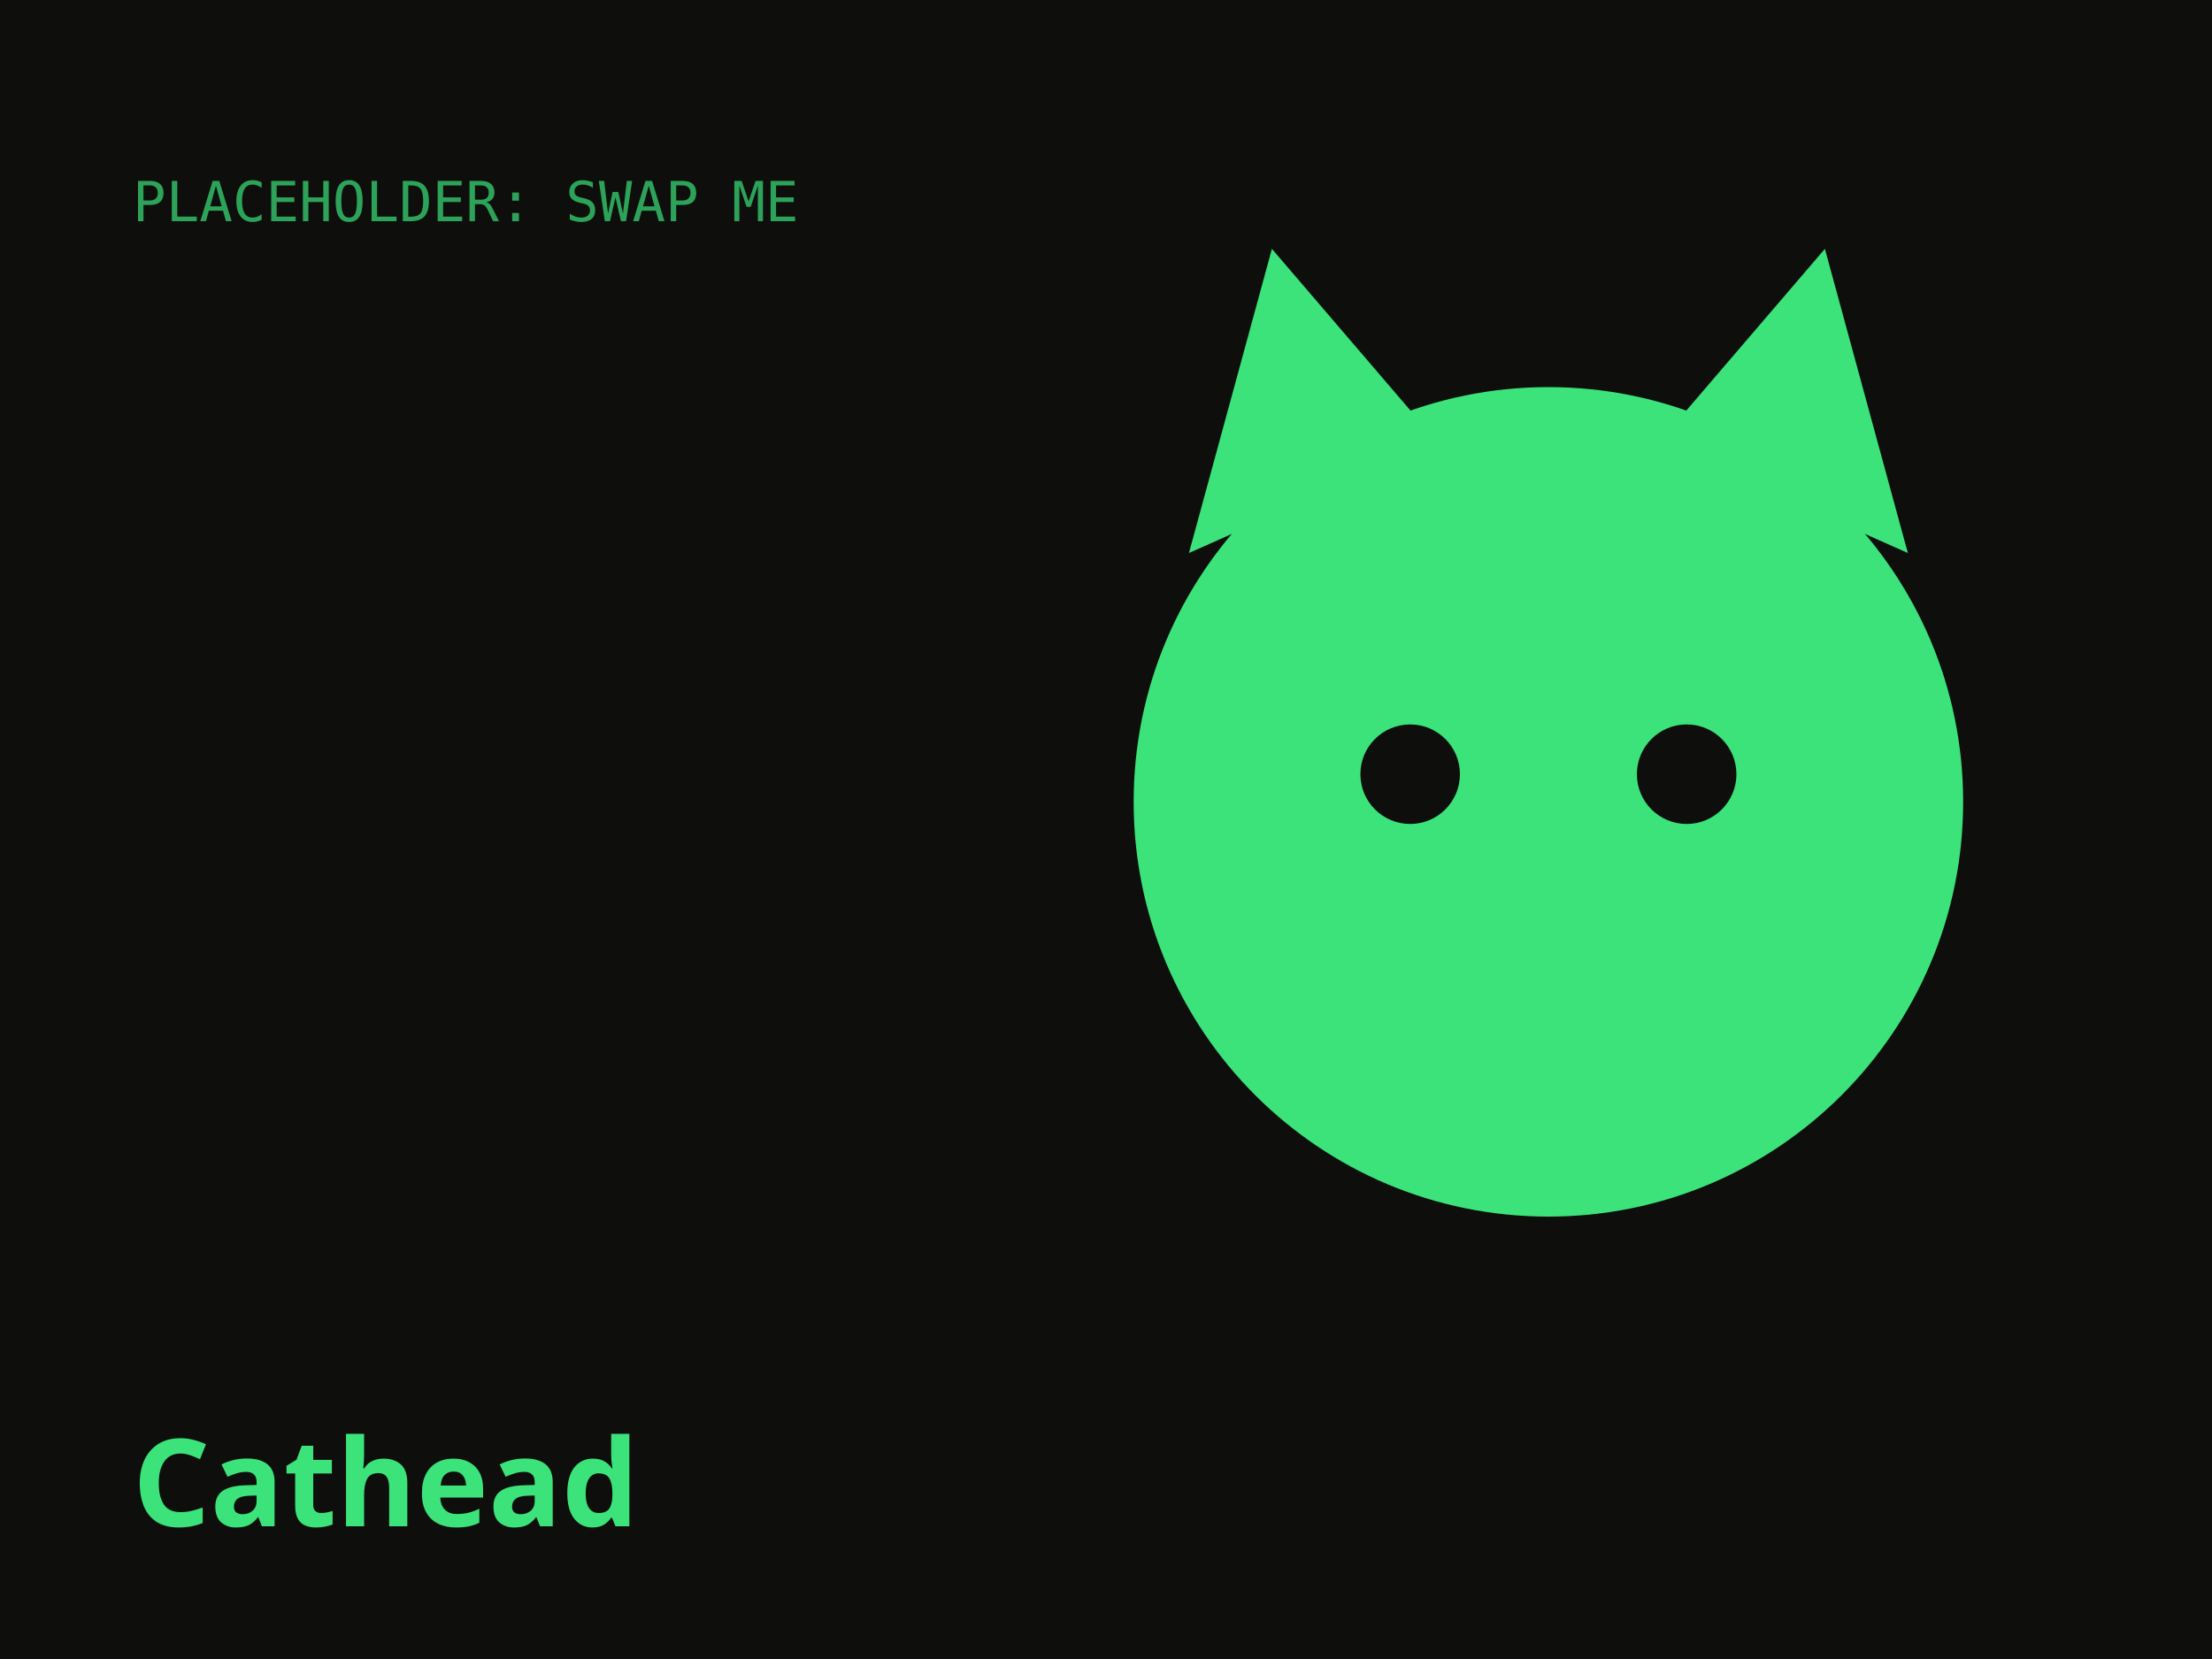
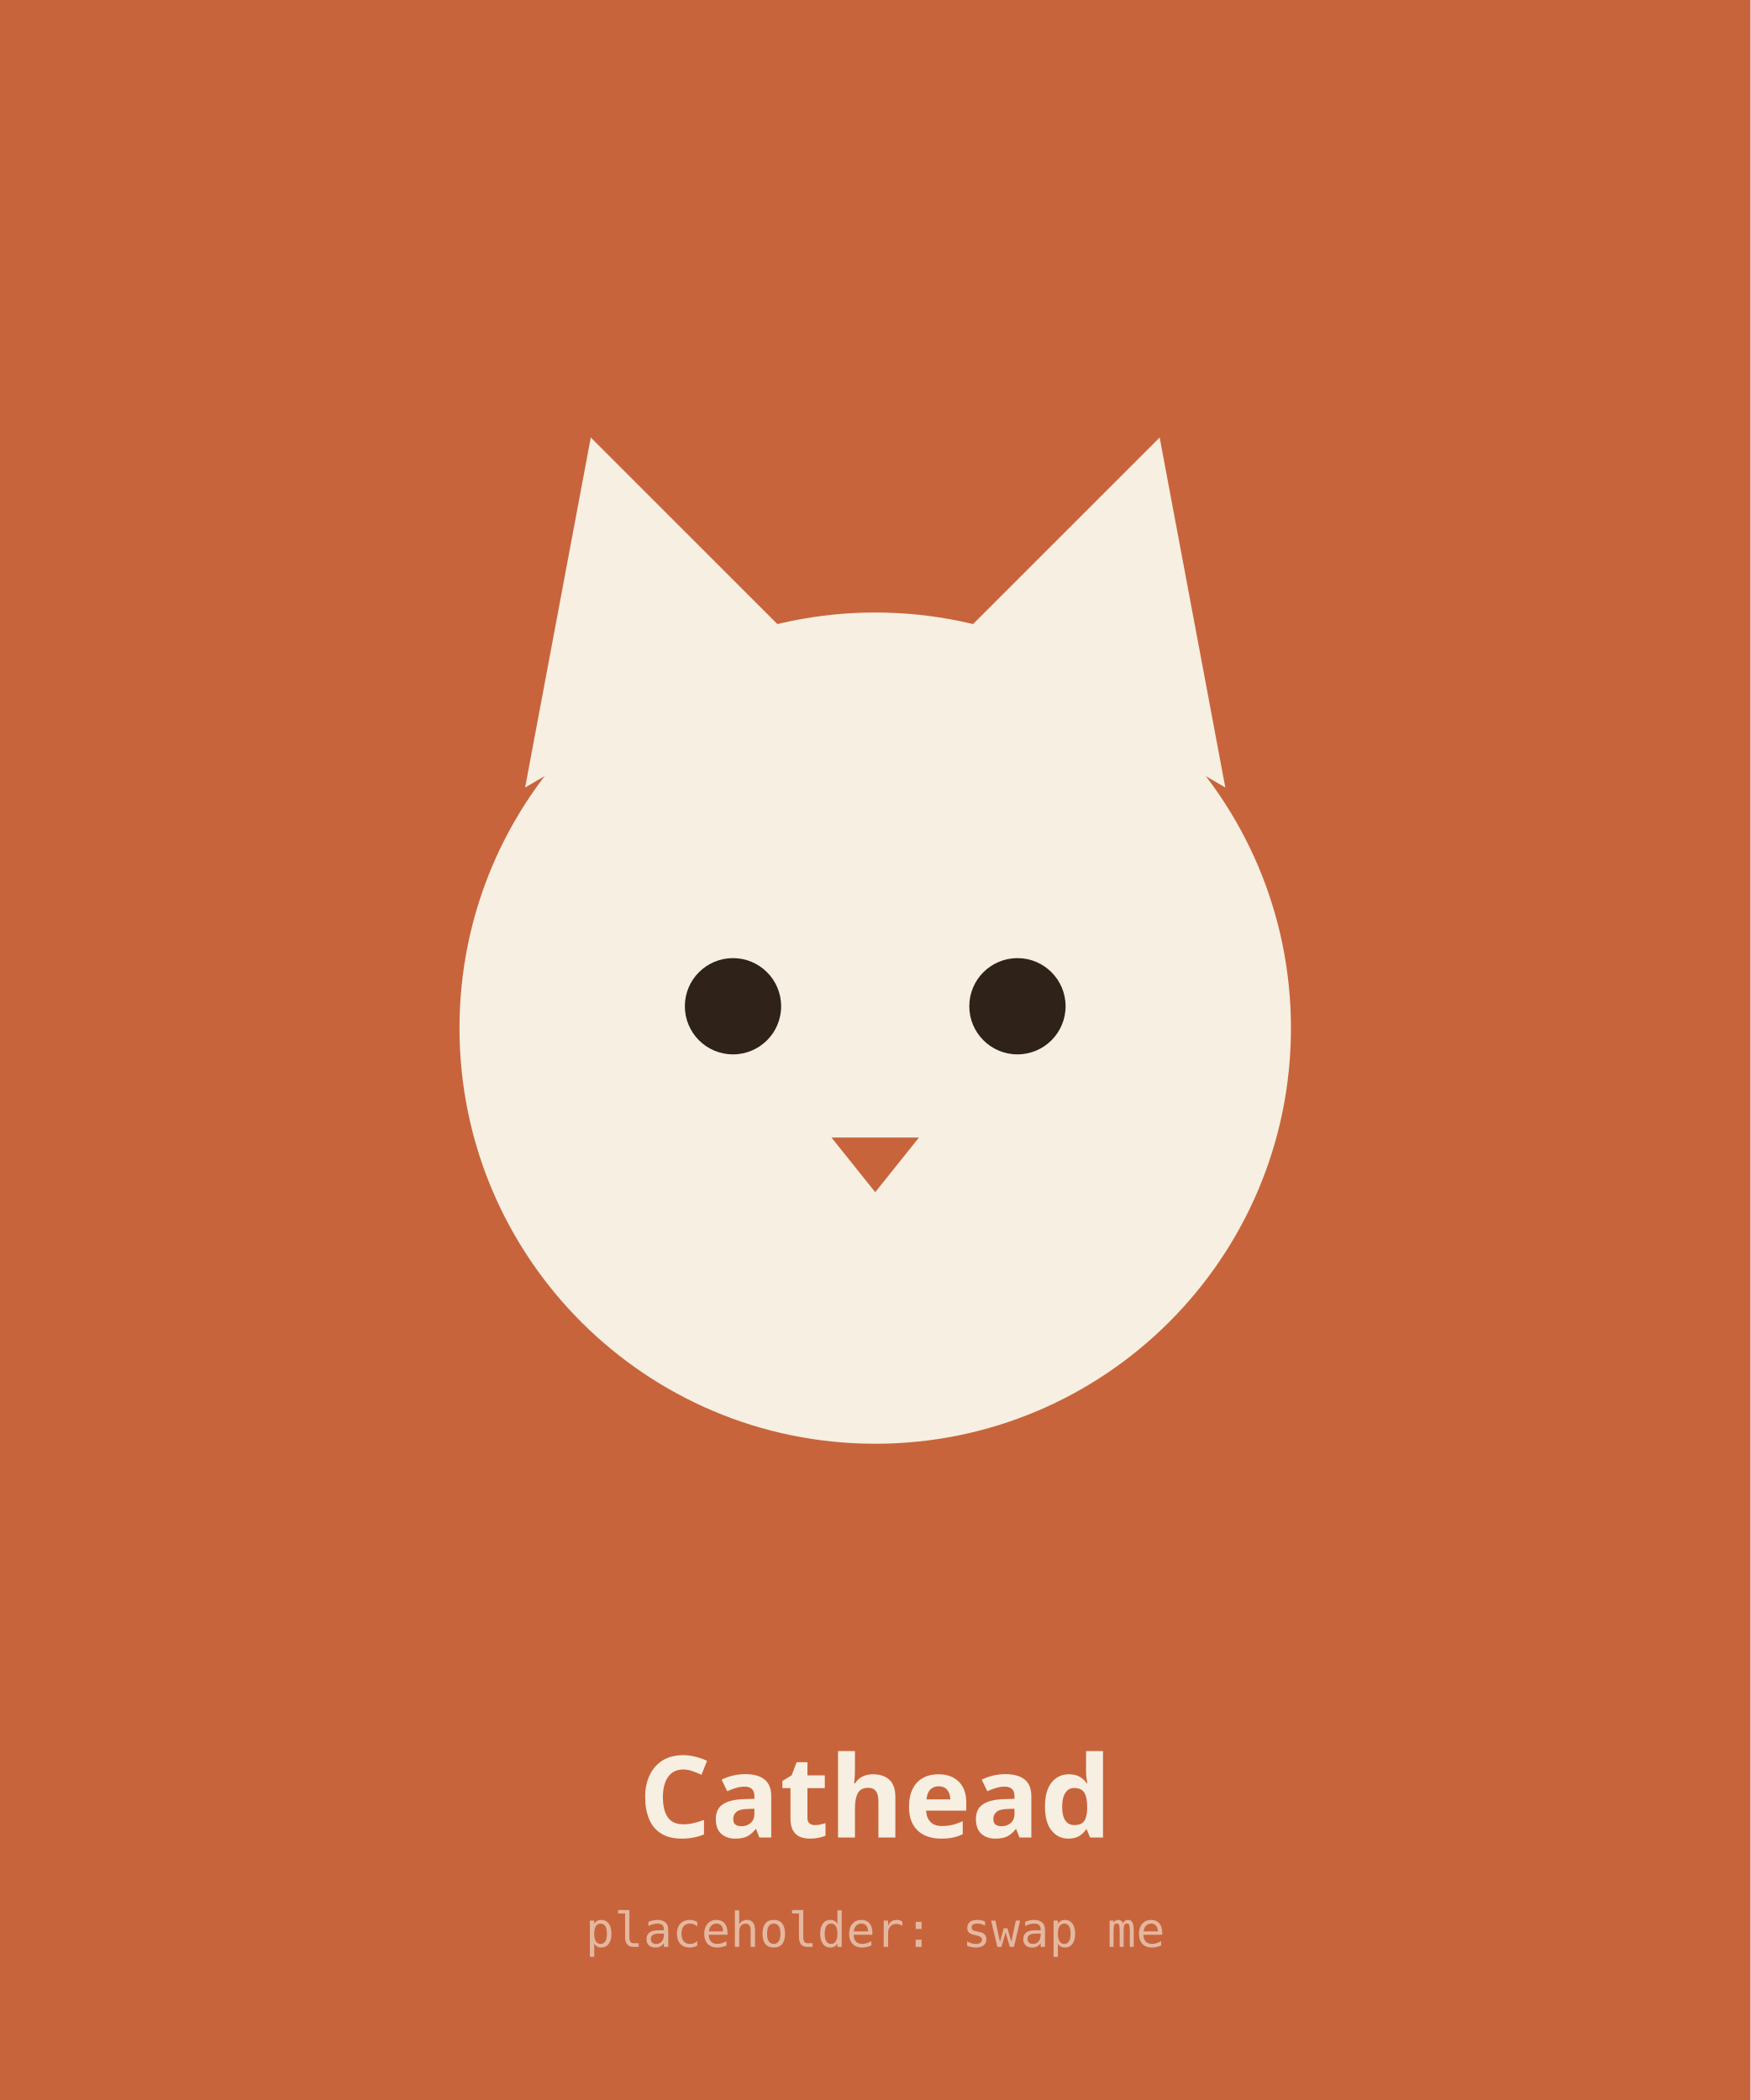
- <svg xmlns="http://www.w3.org/2000/svg" viewBox="0 0 800 600">
-   <rect width="800" height="600" fill="#0E0F0C" />
-   <circle cx="560" cy="290" r="150" fill="#3BE37A" />
-   <path d="M430 200 L460 90 L520 160Z M600 160 L660 90 L690 200Z" fill="#3BE37A" />
-   <circle cx="510" cy="280" r="18" fill="#0E0F0C" />
-   <circle cx="610" cy="280" r="18" fill="#0E0F0C" />
-   <text x="48" y="552" font-family="system-ui, sans-serif" font-size="44" font-weight="800" fill="#3BE37A">Cathead</text>
-   <text x="48" y="80" font-family="ui-monospace, monospace" font-size="20" fill="#3BE37A" opacity="0.7">PLACEHOLDER: SWAP ME</text>
+ <svg xmlns="http://www.w3.org/2000/svg" viewBox="0 0 800 960">
+   <rect width="800" height="960" fill="#C8643B" />
+   <circle cx="400" cy="470" r="190" fill="#F6EFE2" />
+   <path d="M240 360 L270 200 L360 290Z M440 290 L530 200 L560 360Z" fill="#F6EFE2" />
+   <circle cx="335" cy="460" r="22" fill="#2E2219" />
+   <circle cx="465" cy="460" r="22" fill="#2E2219" />
+   <path d="M380 520 L420 520 L400 545Z" fill="#C8643B" />
+   <text x="400" y="840" text-anchor="middle" font-family="system-ui, sans-serif" font-size="52" font-weight="800" fill="#F6EFE2">Cathead</text>
+   <text x="400" y="890" text-anchor="middle" font-family="ui-monospace, monospace" font-size="22" fill="#F6EFE2" opacity="0.6">placeholder: swap me</text>
</svg>
